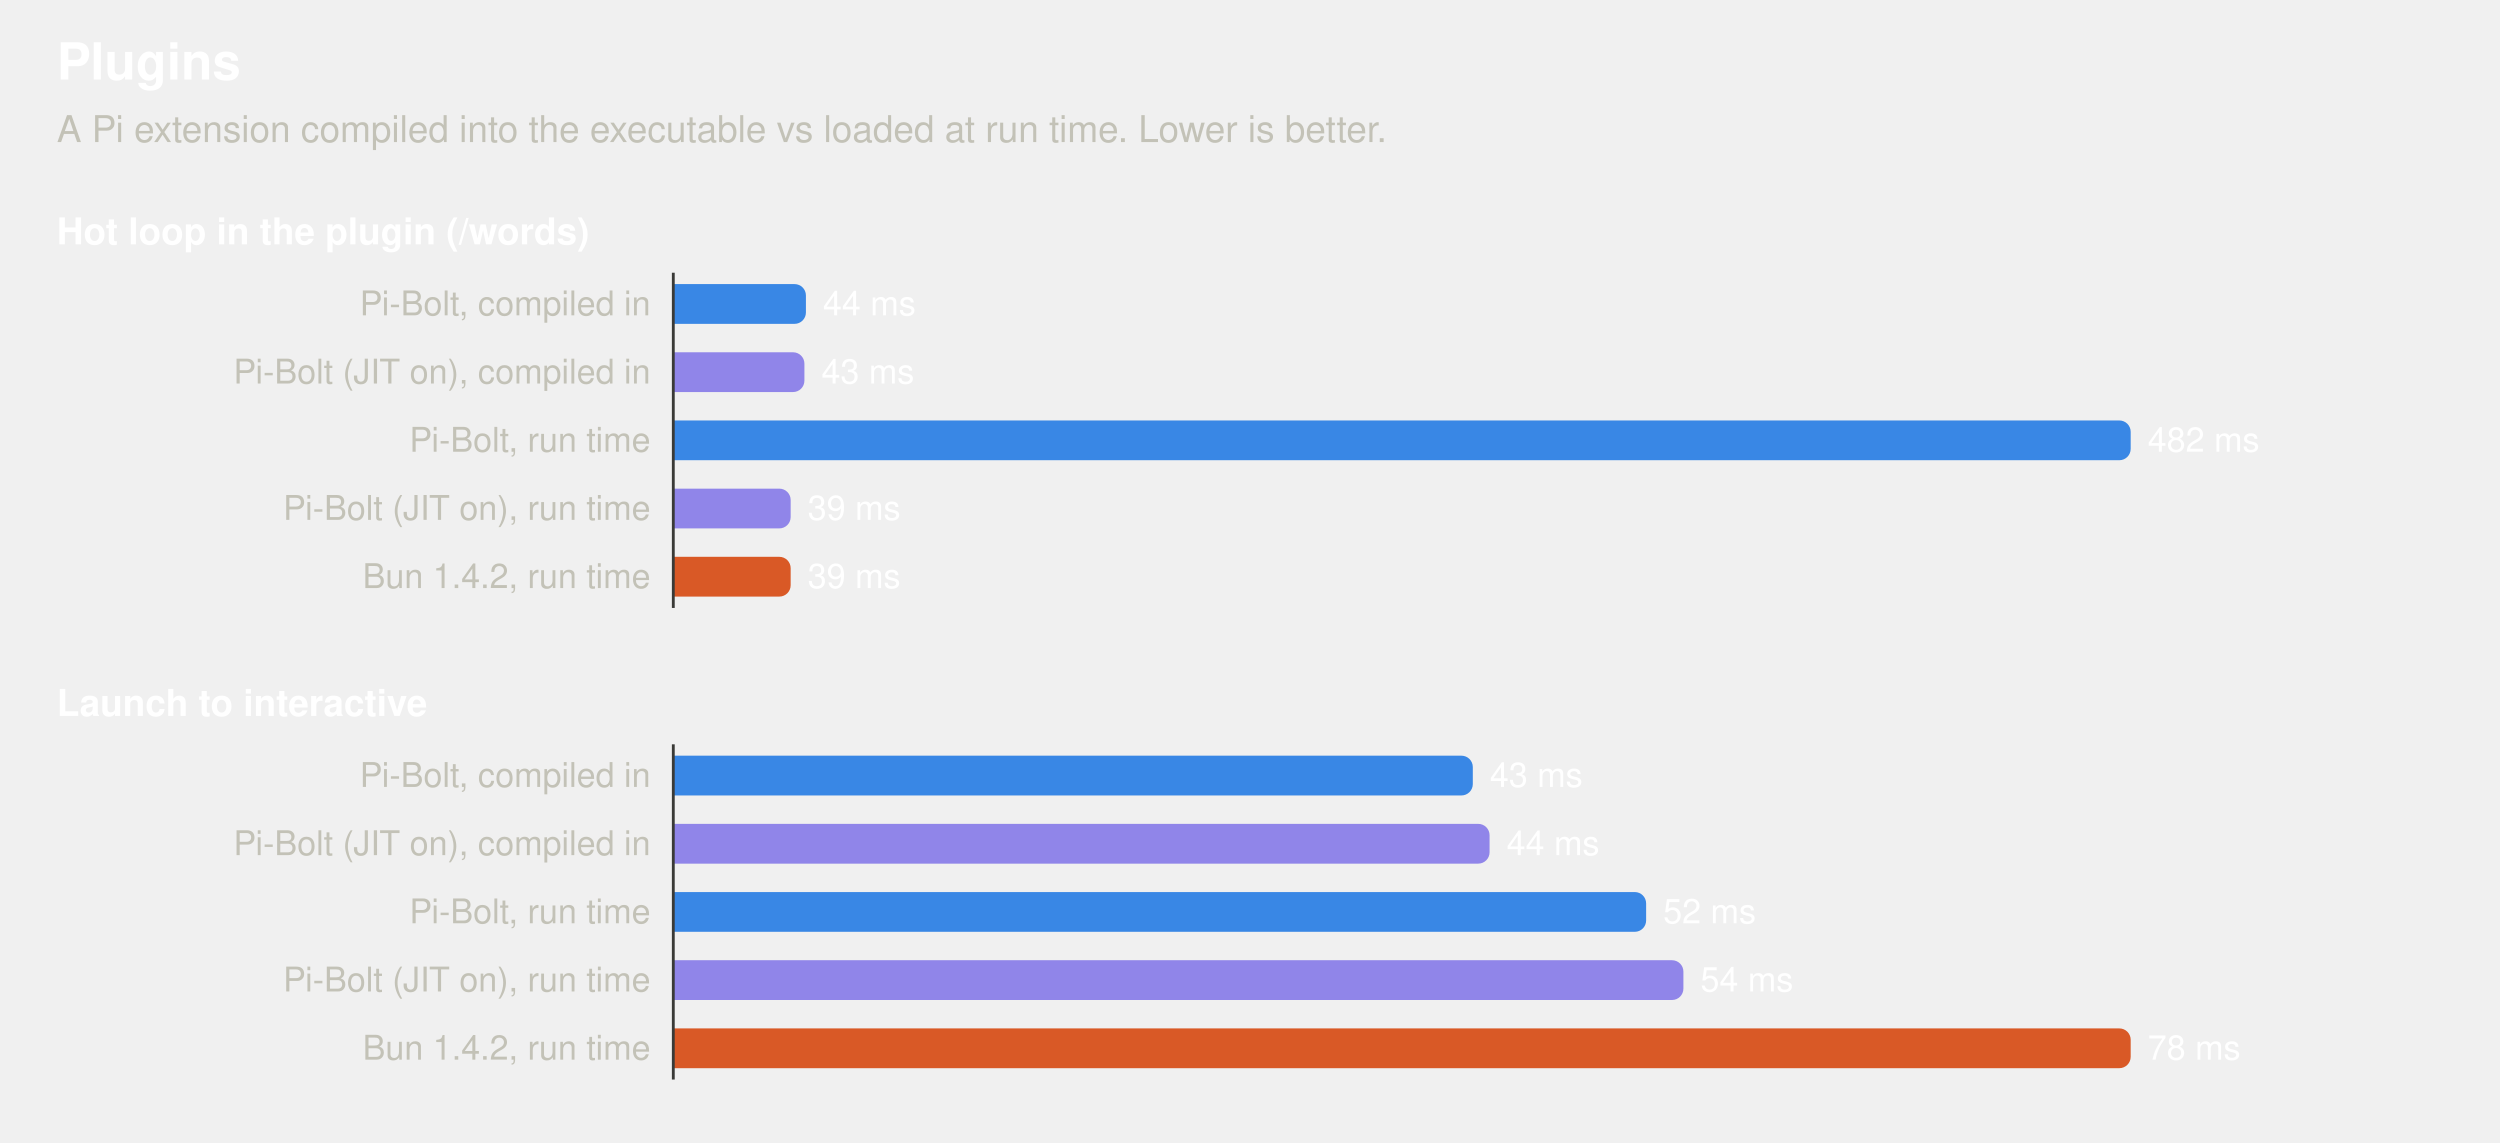
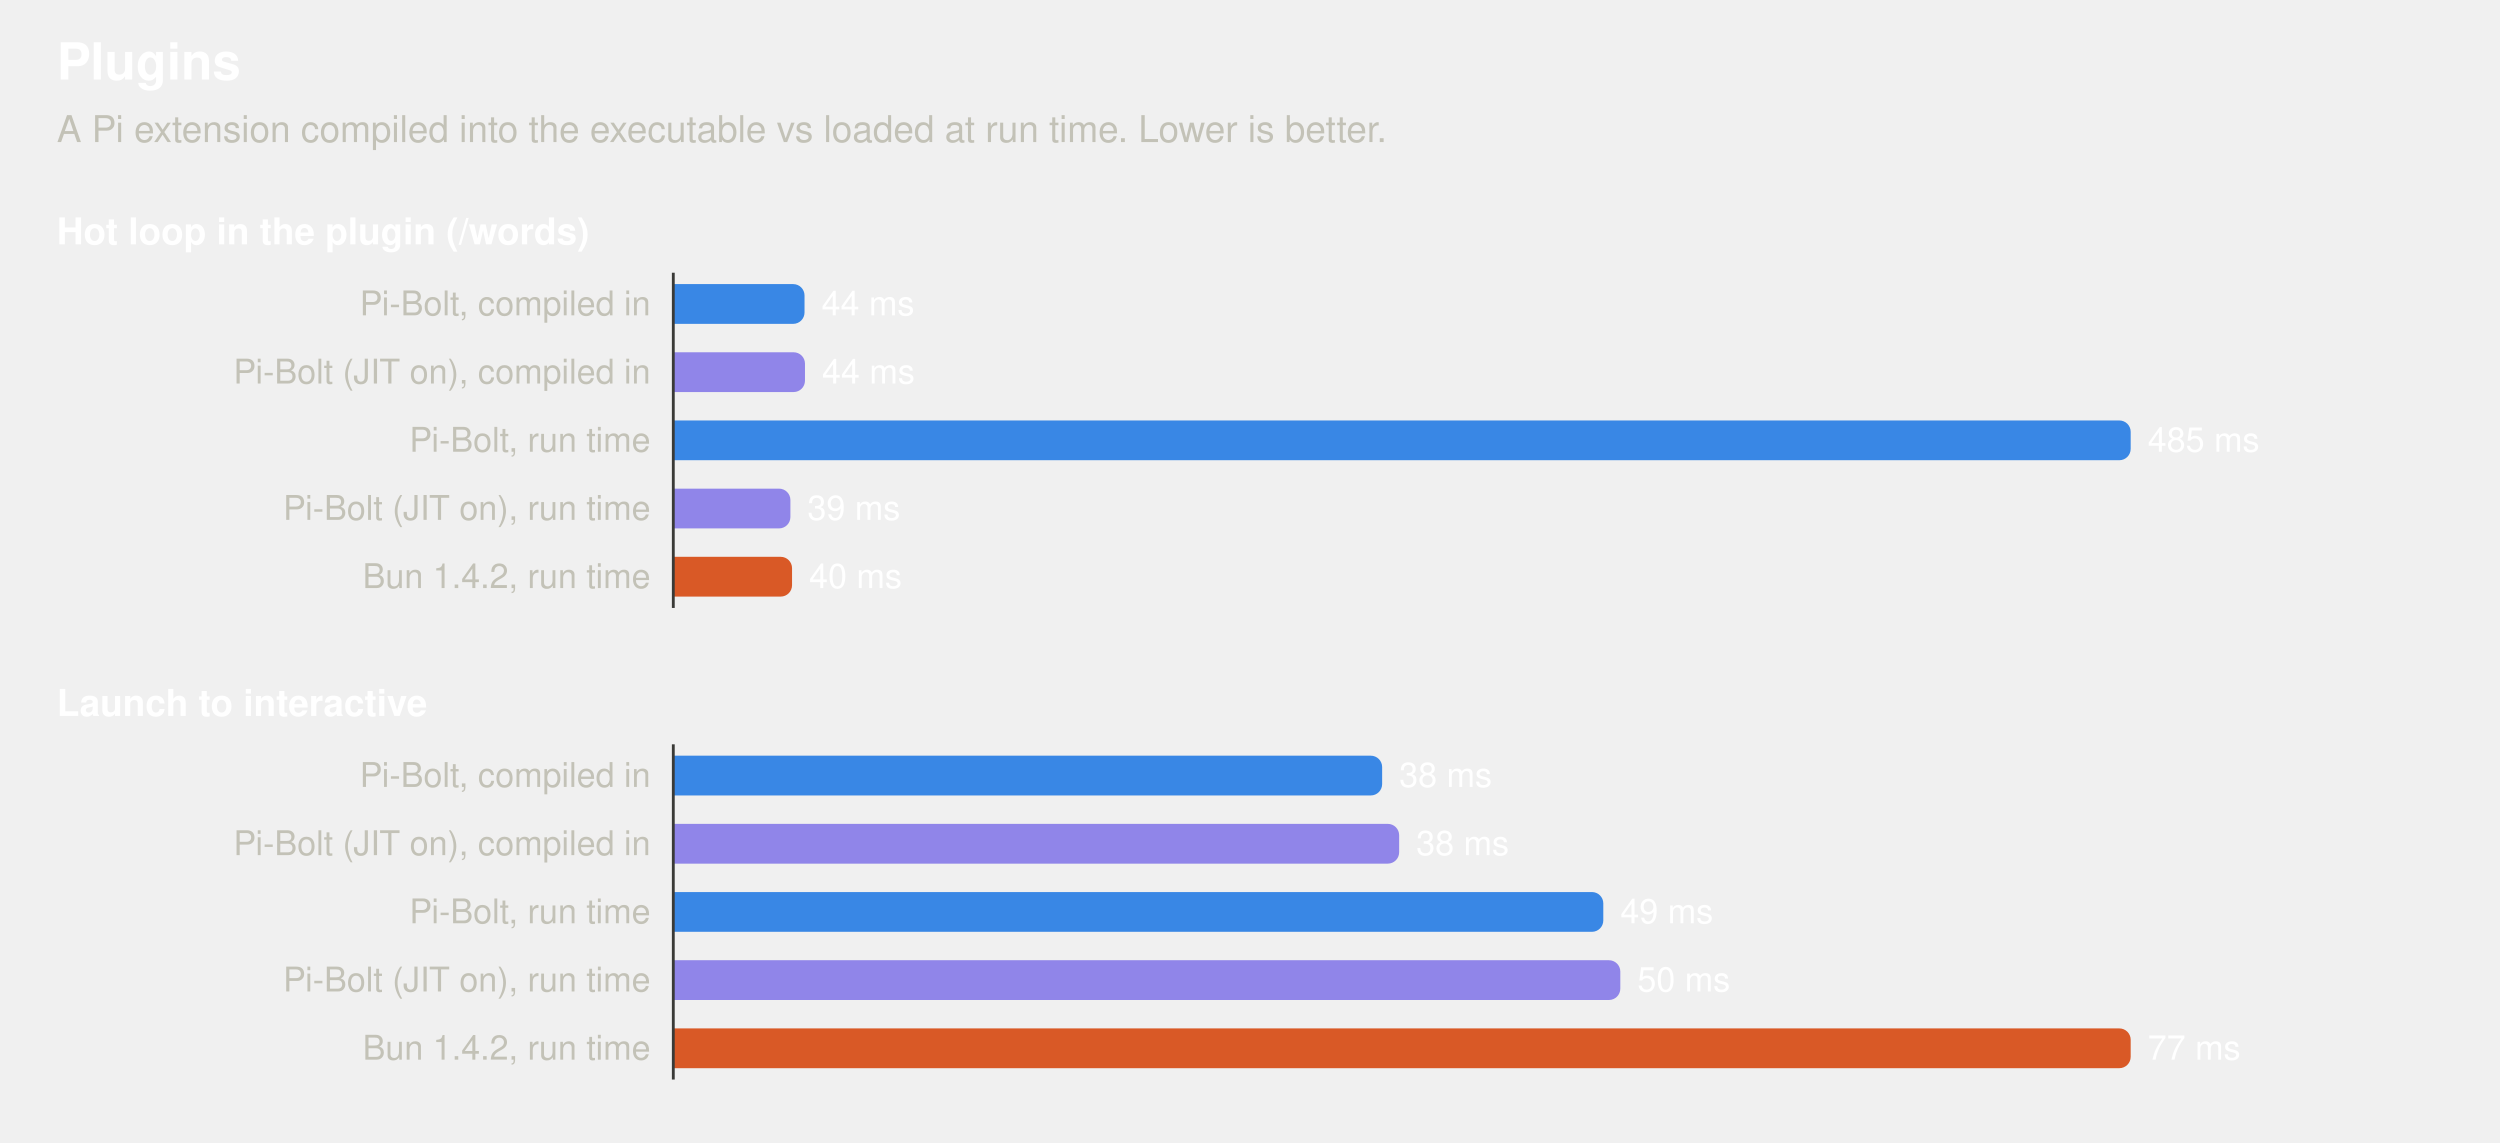
<svg xmlns="http://www.w3.org/2000/svg" width="880" height="402" viewBox="0 0 880 402" role="img" aria-label="Plugins: A Pi extension compiled into the executable vs loaded at run time. Lower is better.">
  <style>text{font-family:-apple-system, BlinkMacSystemFont, 'Segoe UI', Helvetica, Arial, sans-serif;font-variant-numeric:tabular-nums}</style>
  <text x="20" y="28" font-size="18" font-weight="600" fill="#ffffff">Plugins</text>
  <text x="20" y="50" font-size="13" fill="#c3c2b7">A Pi extension compiled into the executable vs loaded at run time. Lower is better.</text>
  <text x="20" y="86" font-size="13" font-weight="600" fill="#ffffff">Hot loop in the plugin (/words)</text>
  <text x="229" y="111" font-size="12" text-anchor="end" fill="#c3c2b7">Pi-Bolt, compiled in</text>
-   <path d="M237,100 h42.685 a4,4 0 0 1 4,4 v6 a4,4 0 0 1 -4,4 h-42.685 z" fill="#3987e5" />
-   <text x="289.685" y="111" font-size="12" fill="#ffffff">44 ms</text>
+   <path d="M237,100 h42.194 a4,4 0 0 1 4,4 v6 a4,4 0 0 1 -4,4 h-42.194 z" fill="#3987e5" />
+   <text x="289.194" y="111" font-size="12" fill="#ffffff">44 ms</text>
  <text x="229" y="135" font-size="12" text-anchor="end" fill="#c3c2b7">Pi-Bolt (JIT on), compiled in</text>
-   <path d="M237,124 h42.153 a4,4 0 0 1 4,4 v6 a4,4 0 0 1 -4,4 h-42.153 z" fill="#9085e9" />
-   <text x="289.153" y="135" font-size="12" fill="#ffffff">43 ms</text>
+   <path d="M237,124 h42.353 a4,4 0 0 1 4,4 v6 a4,4 0 0 1 -4,4 h-42.353 z" fill="#9085e9" />
+   <text x="289.353" y="135" font-size="12" fill="#ffffff">44 ms</text>
  <text x="229" y="159" font-size="12" text-anchor="end" fill="#c3c2b7">Pi-Bolt, run time</text>
  <path d="M237,148 h509.0 a4,4 0 0 1 4,4 v6 a4,4 0 0 1 -4,4 h-509.0 z" fill="#3987e5" />
-   <text x="756.0" y="159" font-size="12" fill="#ffffff">482 ms</text>
+   <text x="756.0" y="159" font-size="12" fill="#ffffff">485 ms</text>
  <text x="229" y="183" font-size="12" text-anchor="end" fill="#c3c2b7">Pi-Bolt (JIT on), run time</text>
-   <path d="M237,172 h37.314 a4,4 0 0 1 4,4 v6 a4,4 0 0 1 -4,4 h-37.314 z" fill="#9085e9" />
-   <text x="284.314" y="183" font-size="12" fill="#ffffff">39 ms</text>
+   <path d="M237,172 h37.22 a4,4 0 0 1 4,4 v6 a4,4 0 0 1 -4,4 h-37.22 z" fill="#9085e9" />
+   <text x="284.22" y="183" font-size="12" fill="#ffffff">39 ms</text>
  <text x="229" y="207" font-size="12" text-anchor="end" fill="#c3c2b7">Bun 1.4.2, run time</text>
-   <path d="M237,196 h37.314 a4,4 0 0 1 4,4 v6 a4,4 0 0 1 -4,4 h-37.314 z" fill="#d95926" />
-   <text x="284.314" y="207" font-size="12" fill="#ffffff">39 ms</text>
+   <path d="M237,196 h37.802 a4,4 0 0 1 4,4 v6 a4,4 0 0 1 -4,4 h-37.802 z" fill="#d95926" />
+   <text x="284.802" y="207" font-size="12" fill="#ffffff">40 ms</text>
  <line x1="237" y1="96" x2="237" y2="214" stroke="#3a3a37" />
  <text x="20" y="252" font-size="13" font-weight="600" fill="#ffffff">Launch to interactive</text>
  <text x="229" y="277" font-size="12" text-anchor="end" fill="#c3c2b7">Pi-Bolt, compiled in</text>
-   <path d="M237,266 h277.428 a4,4 0 0 1 4,4 v6 a4,4 0 0 1 -4,4 h-277.428 z" fill="#3987e5" />
-   <text x="524.428" y="277" font-size="12" fill="#ffffff">43 ms</text>
+   <path d="M237,266 h245.514 a4,4 0 0 1 4,4 v6 a4,4 0 0 1 -4,4 h-245.514 z" fill="#3987e5" />
+   <text x="492.514" y="277" font-size="12" fill="#ffffff">38 ms</text>
  <text x="229" y="301" font-size="12" text-anchor="end" fill="#c3c2b7">Pi-Bolt (JIT on), compiled in</text>
-   <path d="M237,290 h283.332 a4,4 0 0 1 4,4 v6 a4,4 0 0 1 -4,4 h-283.332 z" fill="#9085e9" />
-   <text x="530.332" y="301" font-size="12" fill="#ffffff">44 ms</text>
+   <path d="M237,290 h251.502 a4,4 0 0 1 4,4 v6 a4,4 0 0 1 -4,4 h-251.502 z" fill="#9085e9" />
+   <text x="498.502" y="301" font-size="12" fill="#ffffff">38 ms</text>
  <text x="229" y="325" font-size="12" text-anchor="end" fill="#c3c2b7">Pi-Bolt, run time</text>
-   <path d="M237,314 h338.437 a4,4 0 0 1 4,4 v6 a4,4 0 0 1 -4,4 h-338.437 z" fill="#3987e5" />
-   <text x="585.437" y="325" font-size="12" fill="#ffffff">52 ms</text>
+   <path d="M237,314 h323.362 a4,4 0 0 1 4,4 v6 a4,4 0 0 1 -4,4 h-323.362 z" fill="#3987e5" />
+   <text x="570.362" y="325" font-size="12" fill="#ffffff">49 ms</text>
  <text x="229" y="349" font-size="12" text-anchor="end" fill="#c3c2b7">Pi-Bolt (JIT on), run time</text>
-   <path d="M237,338 h351.558 a4,4 0 0 1 4,4 v6 a4,4 0 0 1 -4,4 h-351.558 z" fill="#9085e9" />
-   <text x="598.558" y="349" font-size="12" fill="#ffffff">54 ms</text>
+   <path d="M237,338 h329.35 a4,4 0 0 1 4,4 v6 a4,4 0 0 1 -4,4 h-329.35 z" fill="#9085e9" />
+   <text x="576.35" y="349" font-size="12" fill="#ffffff">50 ms</text>
  <text x="229" y="373" font-size="12" text-anchor="end" fill="#c3c2b7">Bun 1.4.2, run time</text>
  <path d="M237,362 h509.0 a4,4 0 0 1 4,4 v6 a4,4 0 0 1 -4,4 h-509.0 z" fill="#d95926" />
-   <text x="756.0" y="373" font-size="12" fill="#ffffff">78 ms</text>
+   <text x="756.0" y="373" font-size="12" fill="#ffffff">77 ms</text>
  <line x1="237" y1="262" x2="237" y2="380" stroke="#3a3a37" />
</svg>
